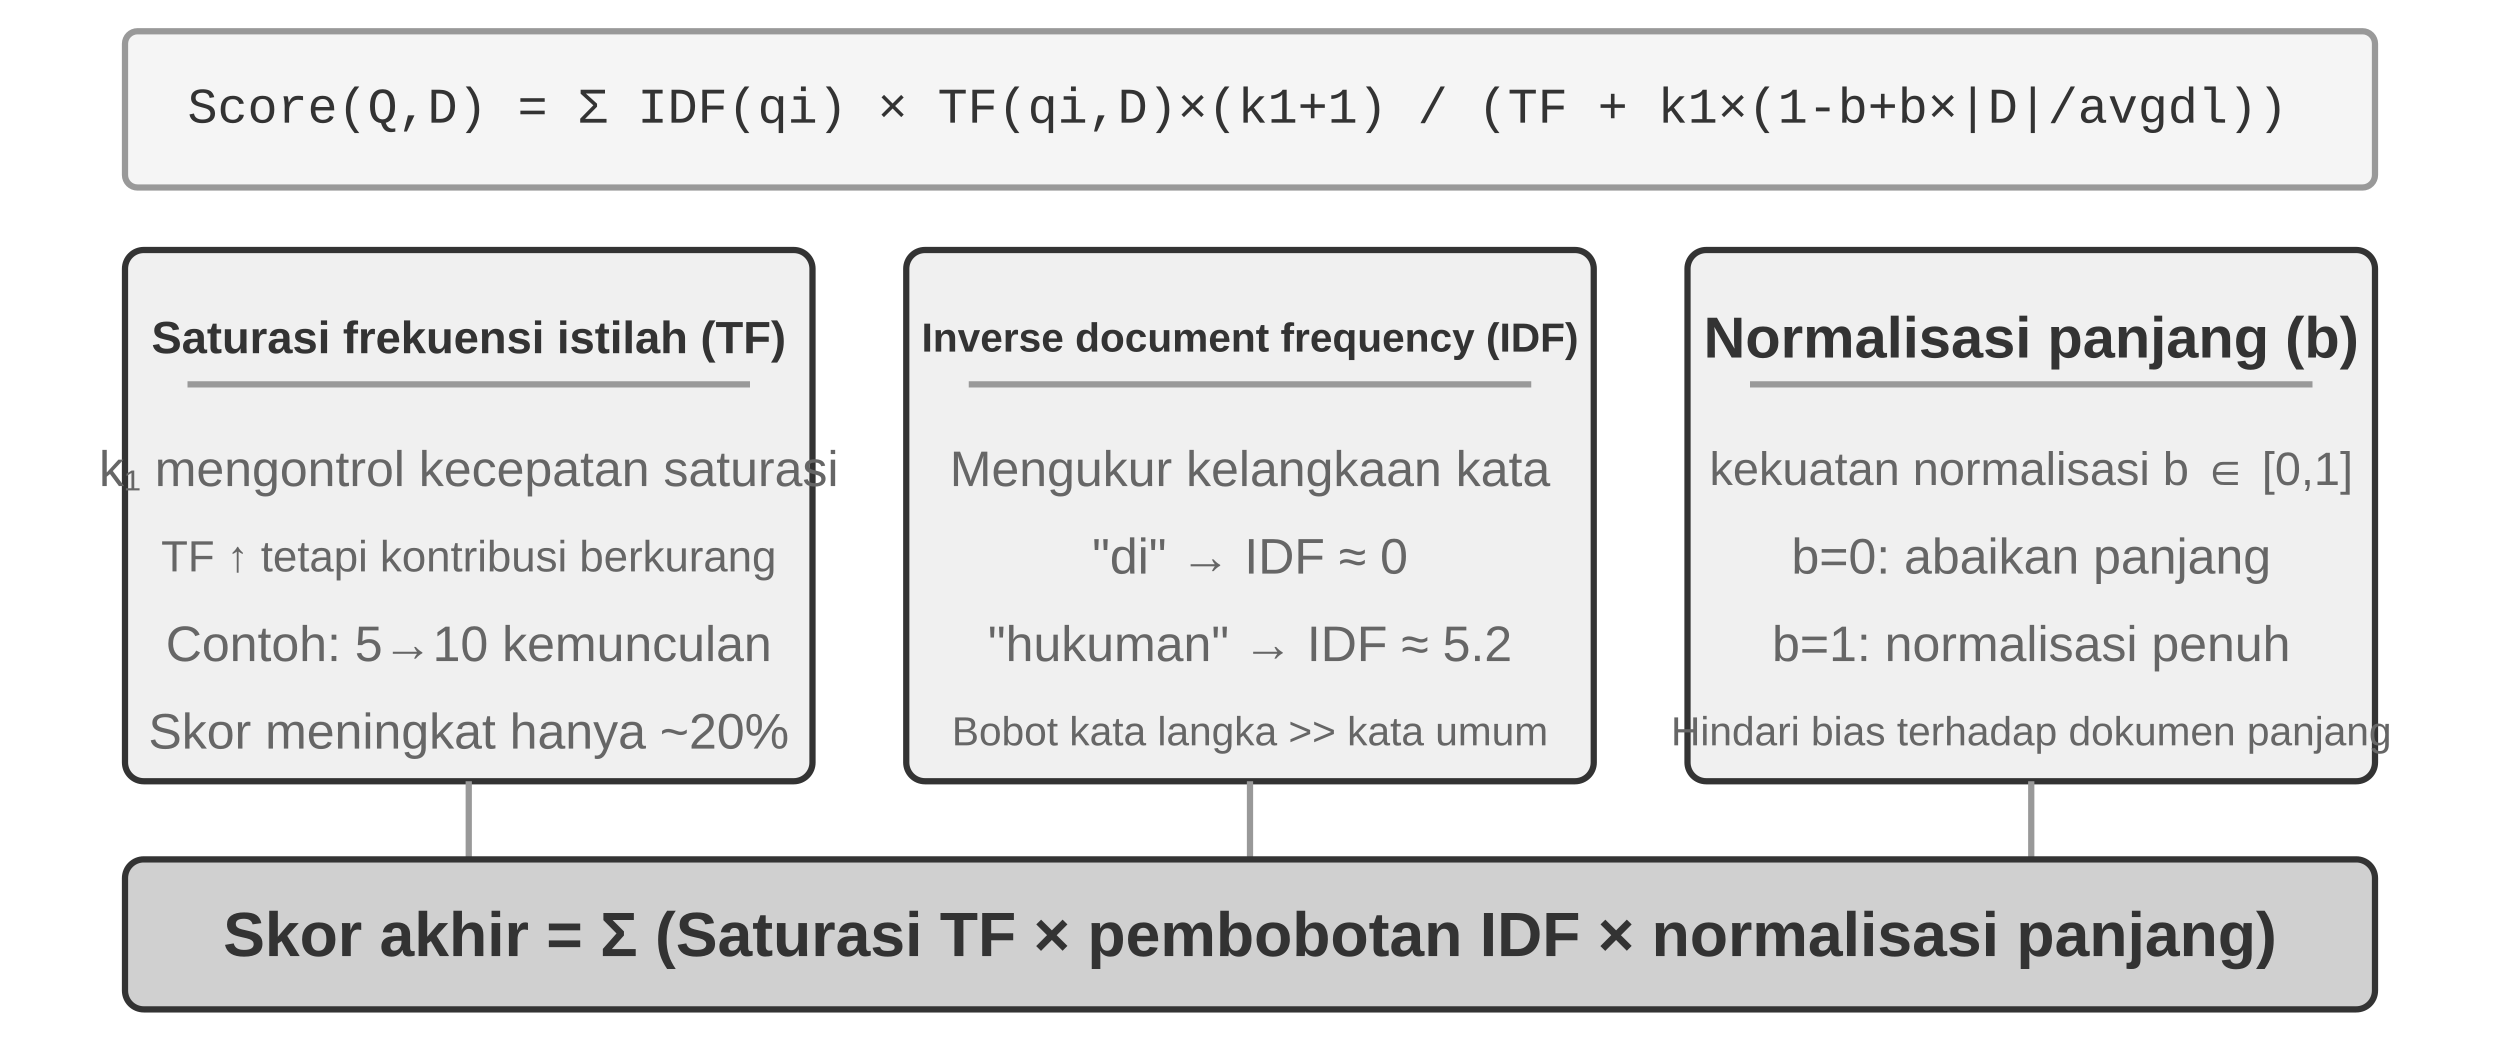
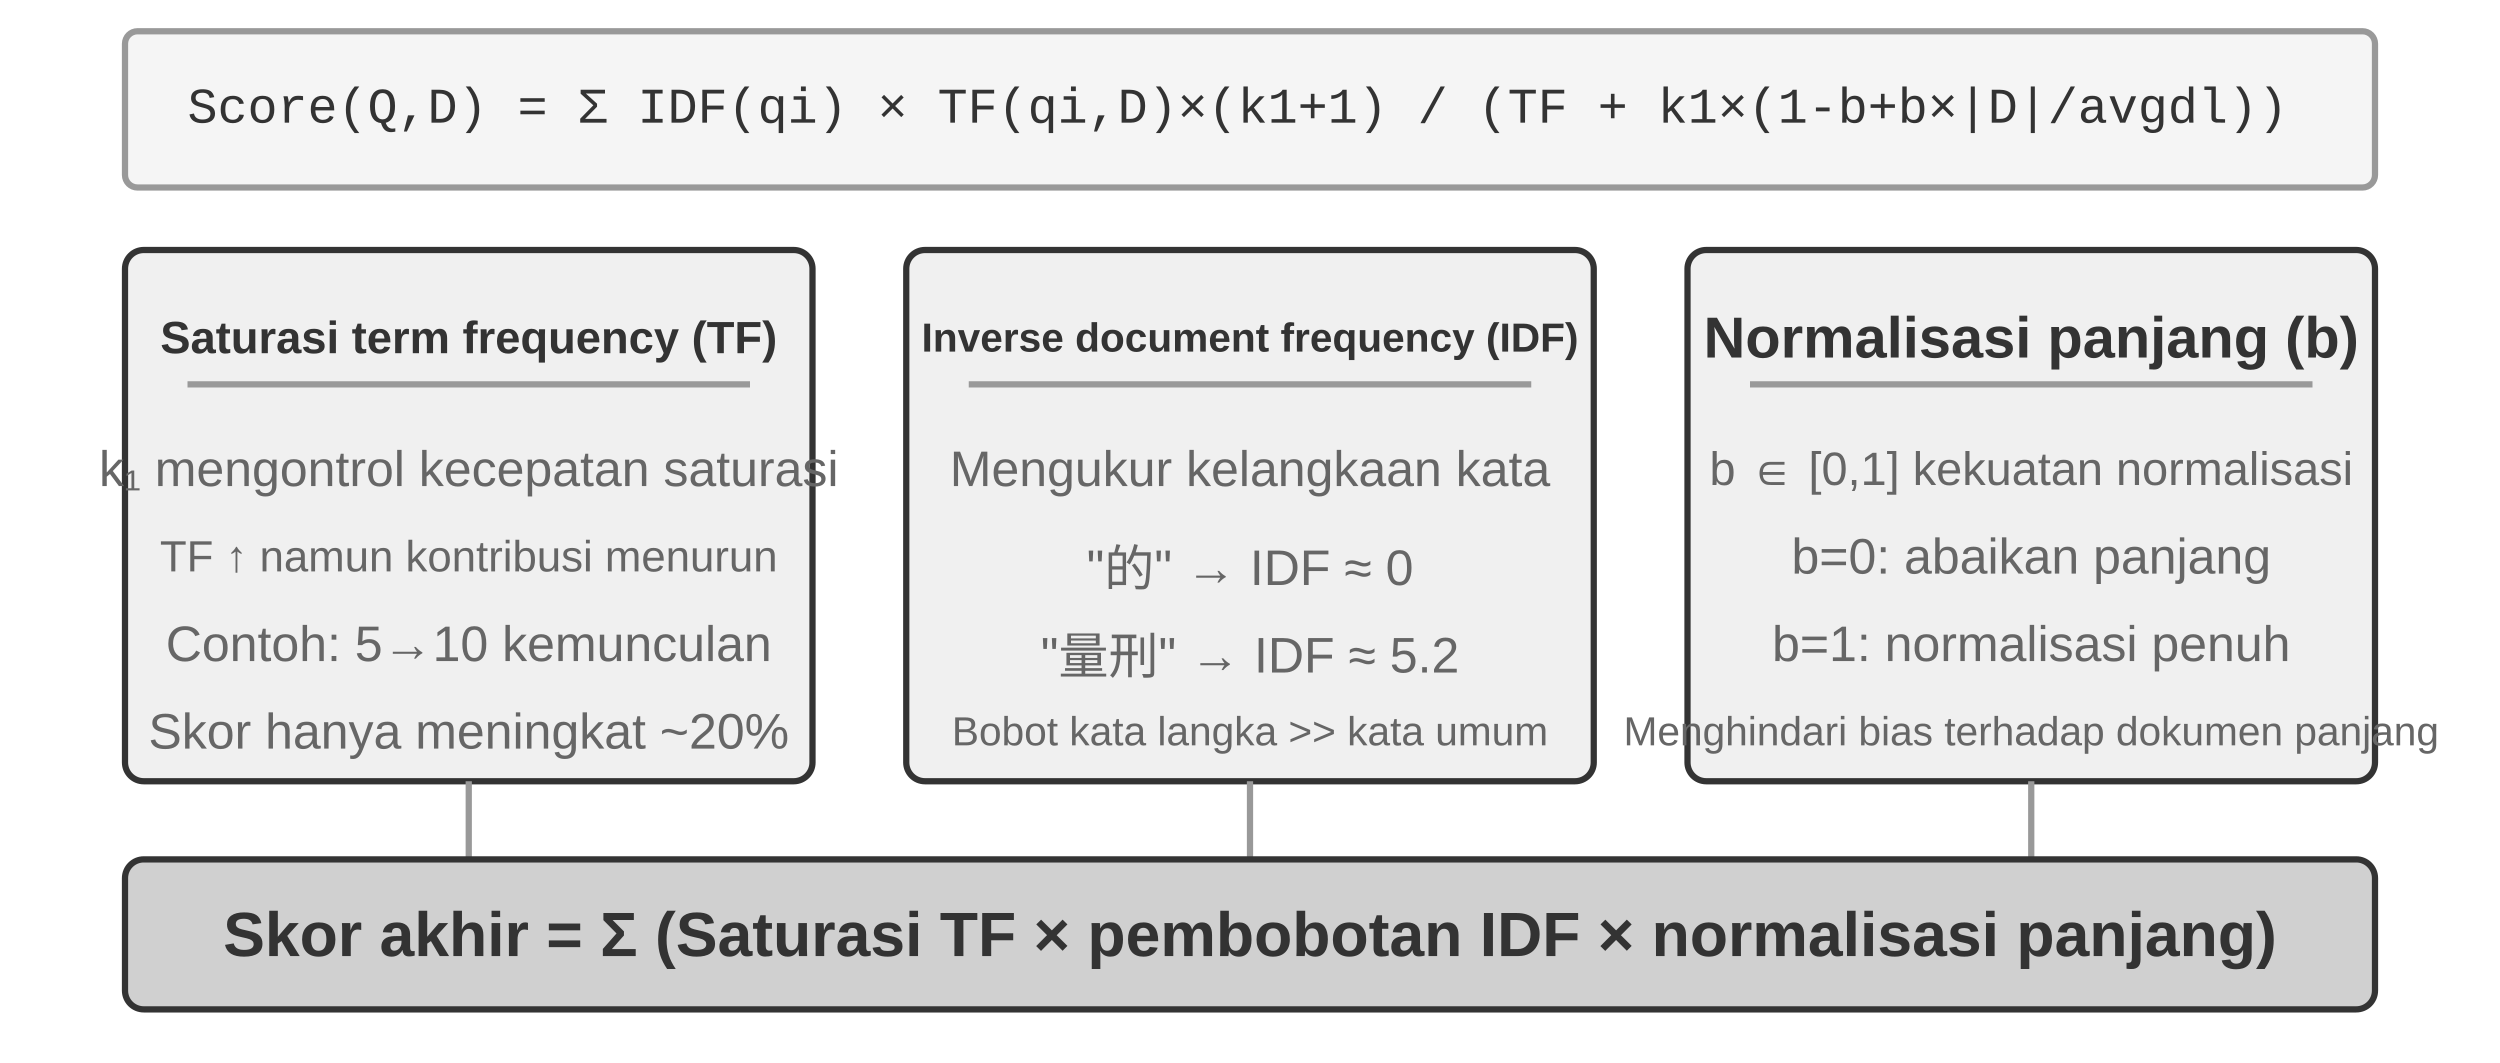
<svg xmlns="http://www.w3.org/2000/svg" viewBox="0 40 800 340" width="800" height="340" style="background:#ffffff">
  <defs>
    <marker id="ah" markerWidth="12" markerHeight="8" refX="12" refY="4" orient="auto">
      <polygon points="0 0, 12 4, 0 8" fill="#333333" />
    </marker>
    <marker id="ah-light" markerWidth="12" markerHeight="8" refX="12" refY="4" orient="auto">
      <polygon points="0 0, 12 4, 0 8" fill="#999999" />
    </marker>
  </defs>
  <rect x="40" y="50" width="720" height="50" rx="4" fill="#f5f5f5" stroke="#999999" stroke-width="2" />
  <text x="60" y="75" font-family="'Courier New', Courier, monospace" font-size="16" fill="#333333" text-anchor="start" dominant-baseline="central">Score(Q,D) = Σ IDF(qi) × TF(qi,D)×(k1+1) / (TF + k1×(1-b+b×|D|/avgdl))</text>
  <rect x="40" y="120" width="220" height="170" rx="6" fill="#f0f0f0" stroke="#333333" stroke-width="2" />
-   <text x="150" y="148" font-family="Arial, 'Helvetica Neue', Helvetica, 'PingFang SC', 'Microsoft YaHei', sans-serif" font-size="14.5" fill="#333333" text-anchor="middle" dominant-baseline="central" font-weight="bold">Saturasi frekuensi istilah (TF)</text>
+   <text x="150" y="148" font-family="Arial, 'Helvetica Neue', Helvetica, 'PingFang SC', 'Microsoft YaHei', sans-serif" font-size="14.5" fill="#333333" text-anchor="middle" dominant-baseline="central" font-weight="bold">Saturasi term frequency (TF)</text>
  <line x1="60" y1="163" x2="240" y2="163" stroke="#999999" stroke-width="2" />
  <text x="150" y="190" font-family="Arial, 'Helvetica Neue', Helvetica, 'PingFang SC', 'Microsoft YaHei', sans-serif" font-size="16" fill="#666666" text-anchor="middle" dominant-baseline="central" font-weight="normal">k₁ mengontrol kecepatan saturasi</text>
-   <text x="150" y="218" font-family="Arial, 'Helvetica Neue', Helvetica, 'PingFang SC', 'Microsoft YaHei', sans-serif" font-size="14" fill="#666666" text-anchor="middle" dominant-baseline="central" font-weight="normal">TF ↑ tetapi kontribusi berkurang</text>
+   <text x="150" y="218" font-family="Arial, 'Helvetica Neue', Helvetica, 'PingFang SC', 'Microsoft YaHei', sans-serif" font-size="14" fill="#666666" text-anchor="middle" dominant-baseline="central" font-weight="normal">TF ↑ namun kontribusi menurun</text>
  <text x="150" y="246" font-family="Arial, 'Helvetica Neue', Helvetica, 'PingFang SC', 'Microsoft YaHei', sans-serif" font-size="16" fill="#666666" text-anchor="middle" dominant-baseline="central" font-weight="normal">Contoh: 5→10 kemunculan</text>
-   <text x="150" y="274" font-family="Arial, 'Helvetica Neue', Helvetica, 'PingFang SC', 'Microsoft YaHei', sans-serif" font-size="16" fill="#666666" text-anchor="middle" dominant-baseline="central" font-weight="normal">Skor meningkat hanya ~20%</text>
+   <text x="150" y="274" font-family="Arial, 'Helvetica Neue', Helvetica, 'PingFang SC', 'Microsoft YaHei', sans-serif" font-size="16" fill="#666666" text-anchor="middle" dominant-baseline="central" font-weight="normal">Skor hanya meningkat ~20%</text>
  <rect x="290" y="120" width="220" height="170" rx="6" fill="#f0f0f0" stroke="#333333" stroke-width="2" />
  <text x="400" y="148" font-family="Arial, 'Helvetica Neue', Helvetica, 'PingFang SC', 'Microsoft YaHei', sans-serif" font-size="13" fill="#333333" text-anchor="middle" dominant-baseline="central" font-weight="bold">Inverse document frequency (IDF)</text>
  <line x1="310" y1="163" x2="490" y2="163" stroke="#999999" stroke-width="2" />
  <text x="400" y="190" font-family="Arial, 'Helvetica Neue', Helvetica, 'PingFang SC', 'Microsoft YaHei', sans-serif" font-size="16" fill="#666666" text-anchor="middle" dominant-baseline="central" font-weight="normal">Mengukur kelangkaan kata</text>
-   <text x="400" y="218" font-family="Arial, 'Helvetica Neue', Helvetica, 'PingFang SC', 'Microsoft YaHei', sans-serif" font-size="16" fill="#666666" text-anchor="middle" dominant-baseline="central" font-weight="normal">"di" → IDF ≈ 0</text>
-   <text x="400" y="246" font-family="Arial, 'Helvetica Neue', Helvetica, 'PingFang SC', 'Microsoft YaHei', sans-serif" font-size="16" fill="#666666" text-anchor="middle" dominant-baseline="central" font-weight="normal">"hukuman" → IDF ≈ 5.2</text>
+   <text x="400" y="218" font-family="Arial, 'Helvetica Neue', Helvetica, 'PingFang SC', 'Microsoft YaHei', sans-serif" font-size="16" fill="#666666" text-anchor="middle" dominant-baseline="central" font-weight="normal">"的" → IDF ≈ 0</text>
+   <text x="400" y="246" font-family="Arial, 'Helvetica Neue', Helvetica, 'PingFang SC', 'Microsoft YaHei', sans-serif" font-size="16" fill="#666666" text-anchor="middle" dominant-baseline="central" font-weight="normal">"量刑" → IDF ≈ 5.2</text>
  <text x="400" y="274" font-family="Arial, 'Helvetica Neue', Helvetica, 'PingFang SC', 'Microsoft YaHei', sans-serif" font-size="13" fill="#666666" text-anchor="middle" dominant-baseline="central" font-weight="normal">Bobot kata langka &gt;&gt; kata umum</text>
  <rect x="540" y="120" width="220" height="170" rx="6" fill="#f0f0f0" stroke="#333333" stroke-width="2" />
  <text x="650" y="148" font-family="Arial, 'Helvetica Neue', Helvetica, 'PingFang SC', 'Microsoft YaHei', sans-serif" font-size="18.5" fill="#333333" text-anchor="middle" dominant-baseline="central" font-weight="bold">Normalisasi panjang (b)</text>
  <line x1="560" y1="163" x2="740" y2="163" stroke="#999999" stroke-width="2" />
-   <text x="650" y="190" font-family="Arial, 'Helvetica Neue', Helvetica, 'PingFang SC', 'Microsoft YaHei', sans-serif" font-size="15" fill="#666666" text-anchor="middle" dominant-baseline="central" font-weight="normal">kekuatan normalisasi b ∈ [0,1]</text>
+   <text x="650" y="190" font-family="Arial, 'Helvetica Neue', Helvetica, 'PingFang SC', 'Microsoft YaHei', sans-serif" font-size="15" fill="#666666" text-anchor="middle" dominant-baseline="central" font-weight="normal">b ∈ [0,1] kekuatan normalisasi</text>
  <text x="650" y="218" font-family="Arial, 'Helvetica Neue', Helvetica, 'PingFang SC', 'Microsoft YaHei', sans-serif" font-size="16" fill="#666666" text-anchor="middle" dominant-baseline="central" font-weight="normal">b=0: abaikan panjang</text>
  <text x="650" y="246" font-family="Arial, 'Helvetica Neue', Helvetica, 'PingFang SC', 'Microsoft YaHei', sans-serif" font-size="16" fill="#666666" text-anchor="middle" dominant-baseline="central" font-weight="normal">b=1: normalisasi penuh</text>
-   <text x="650" y="274" font-family="Arial, 'Helvetica Neue', Helvetica, 'PingFang SC', 'Microsoft YaHei', sans-serif" font-size="13" fill="#666666" text-anchor="middle" dominant-baseline="central" font-weight="normal">Hindari bias terhadap dokumen panjang</text>
+   <text x="650" y="274" font-family="Arial, 'Helvetica Neue', Helvetica, 'PingFang SC', 'Microsoft YaHei', sans-serif" font-size="13" fill="#666666" text-anchor="middle" dominant-baseline="central" font-weight="normal">Menghindari bias terhadap dokumen panjang</text>
  <line x1="150" y1="290" x2="150" y2="315" stroke="#999999" stroke-width="2" />
  <line x1="400" y1="290" x2="400" y2="315" stroke="#999999" stroke-width="2" />
  <line x1="650" y1="290" x2="650" y2="315" stroke="#999999" stroke-width="2" />
  <rect x="40" y="315" width="720" height="48" rx="6" fill="#d0d0d0" stroke="#333333" stroke-width="2" />
  <text x="400.0" y="339" font-family="Arial, 'Helvetica Neue', Helvetica, 'PingFang SC', 'Microsoft YaHei', sans-serif" font-size="20" fill="#333333" text-anchor="middle" dominant-baseline="central" font-weight="bold">Skor akhir = Σ (Saturasi TF × pembobotan IDF × normalisasi panjang)</text>
</svg>
